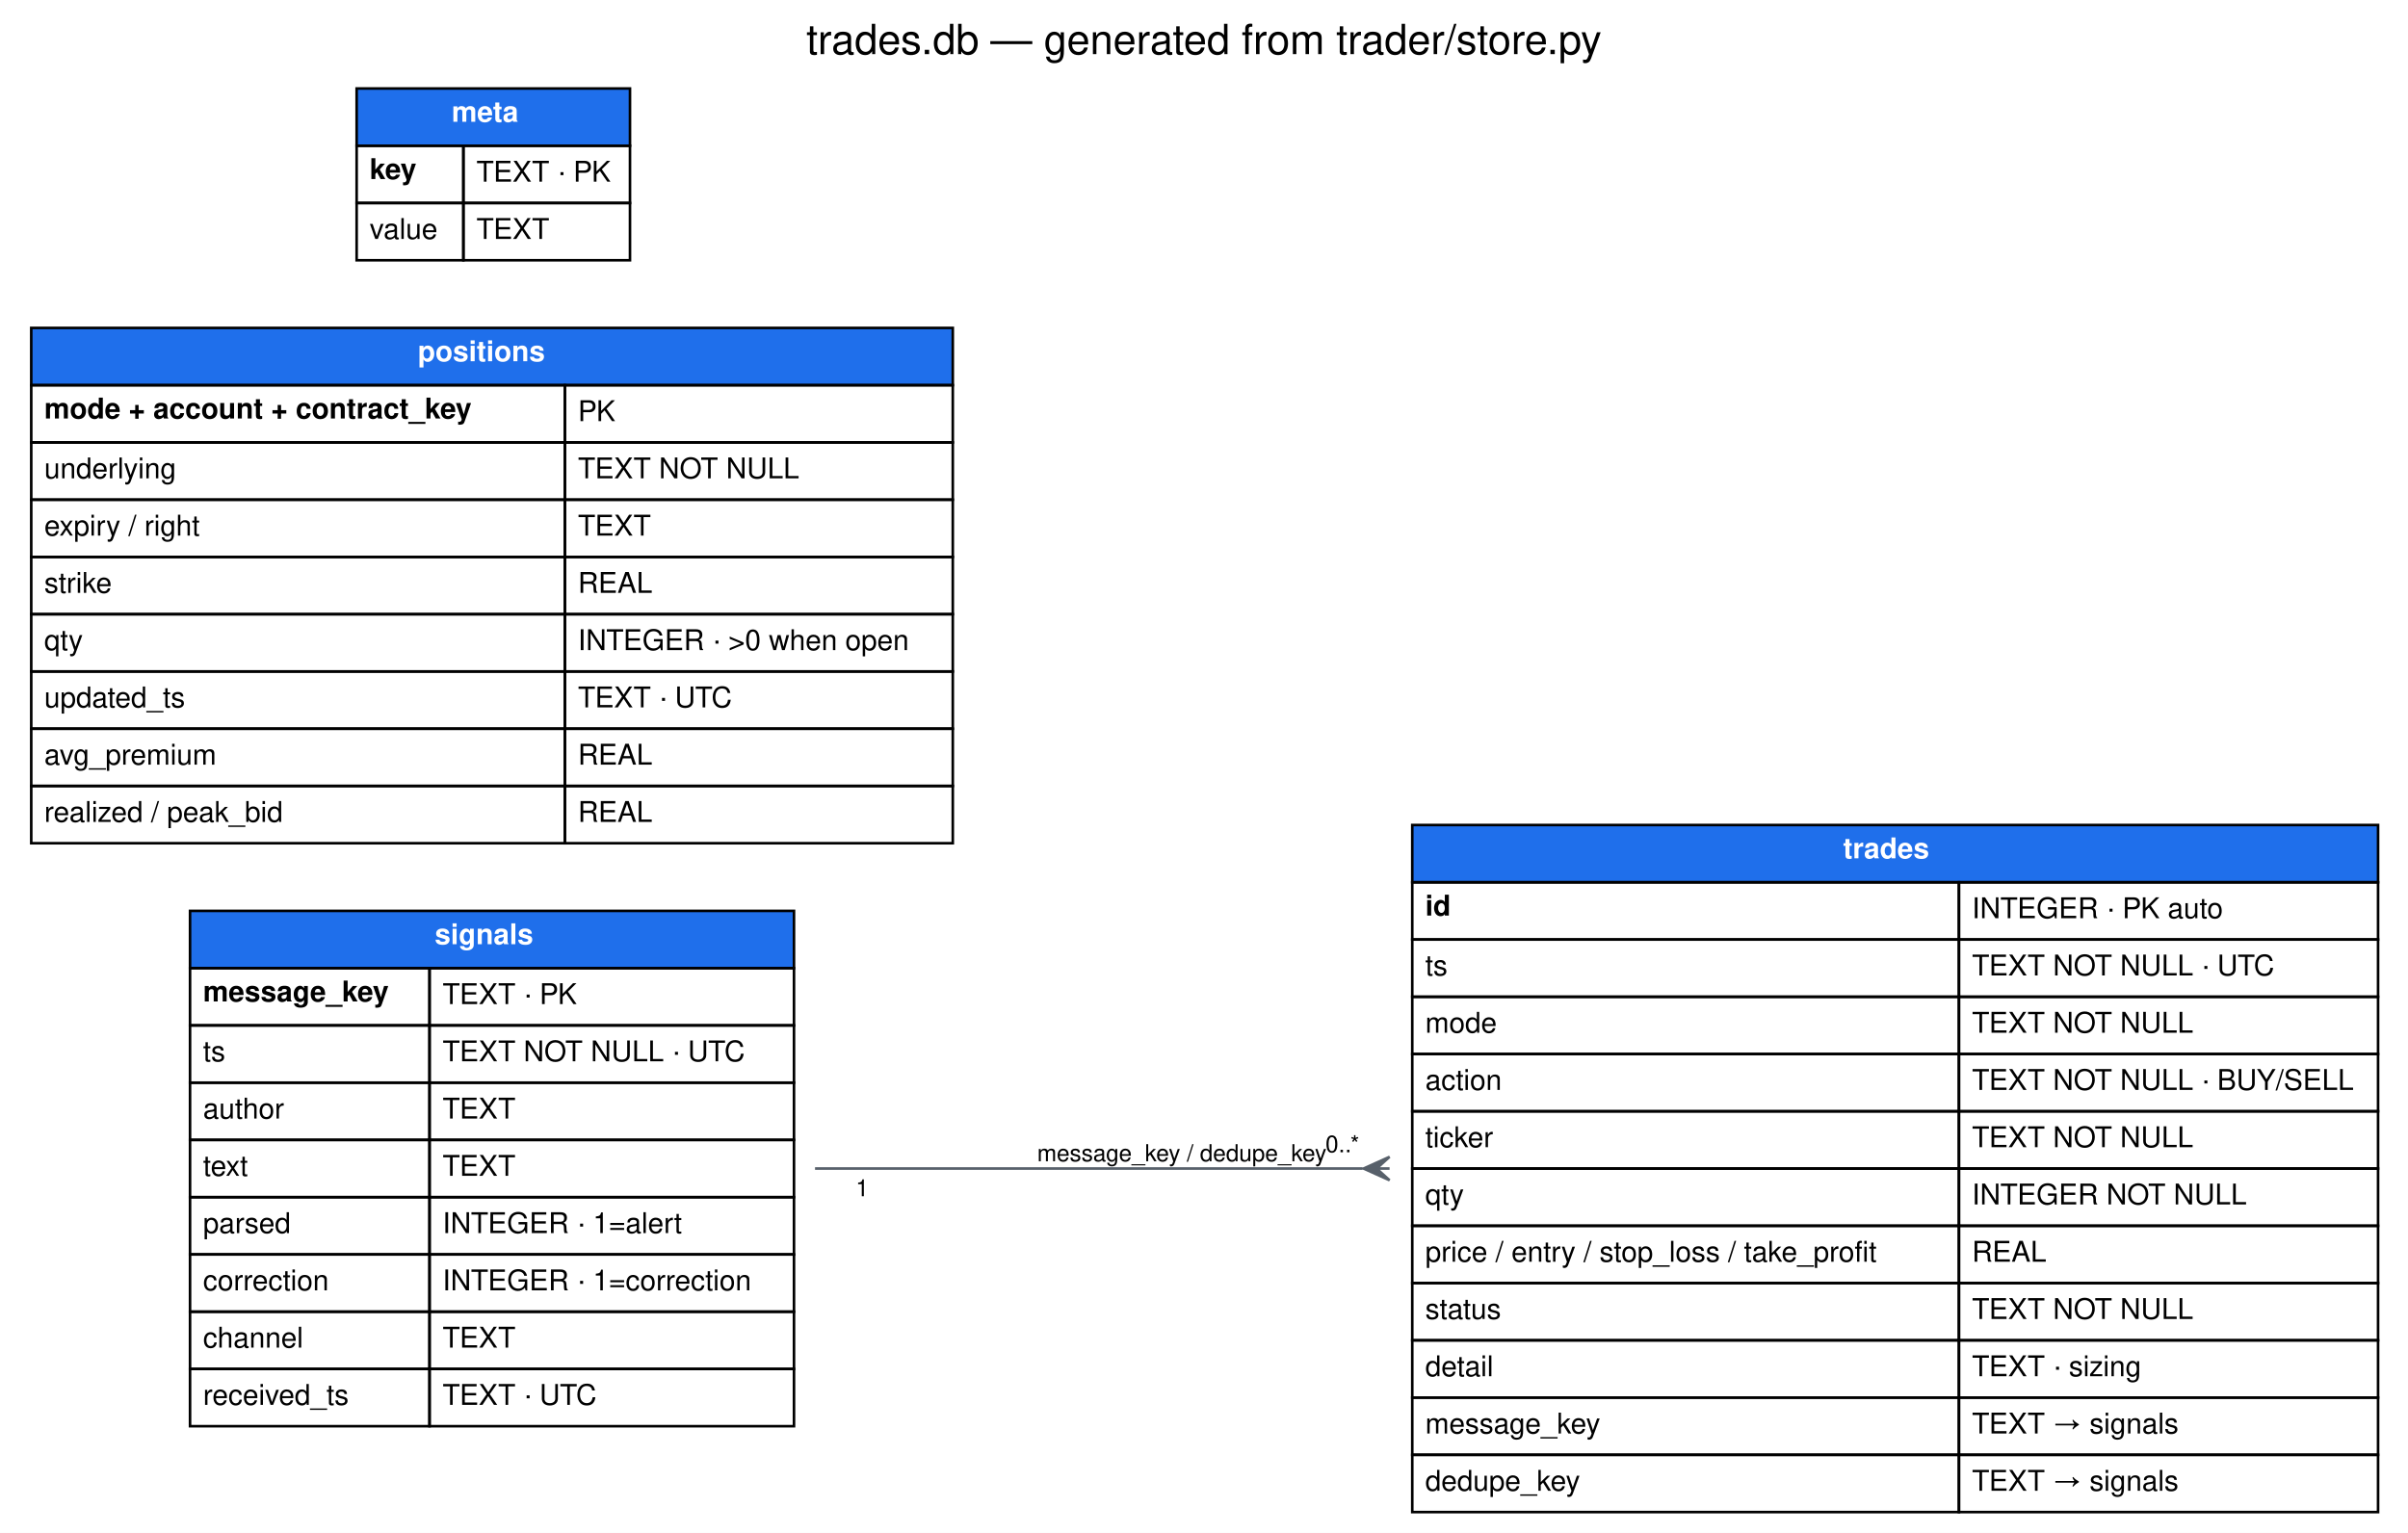
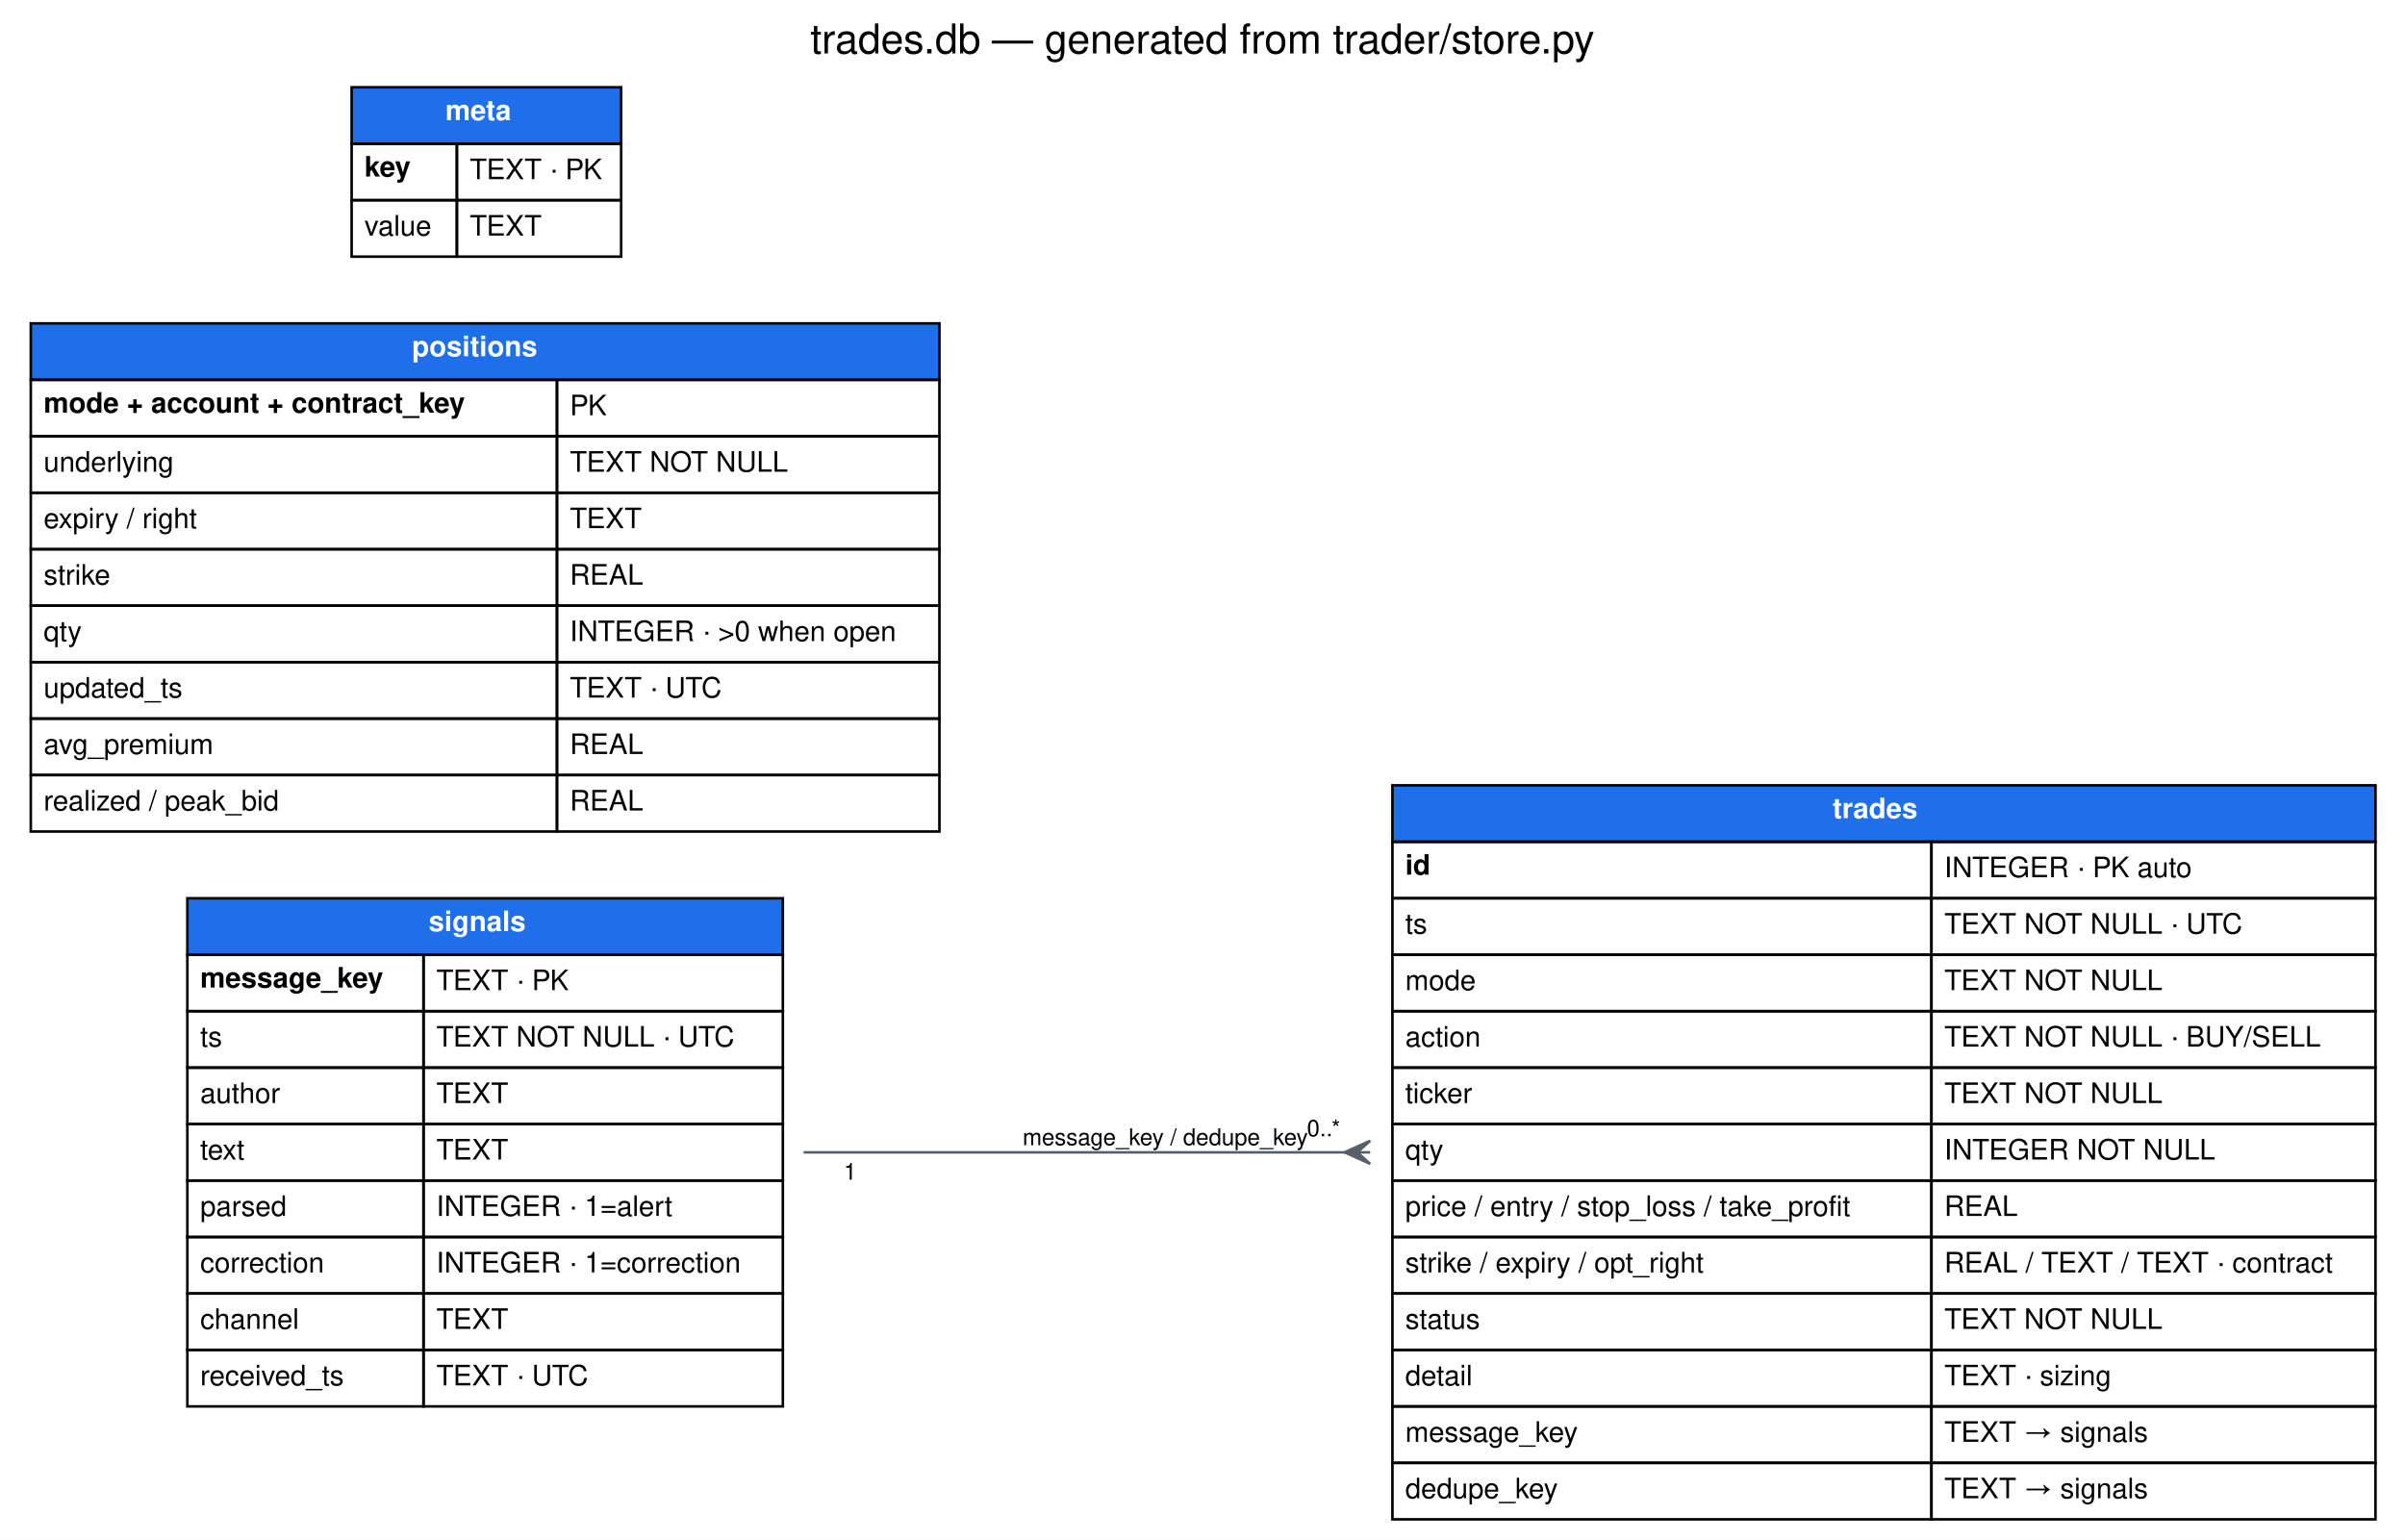
- <svg xmlns="http://www.w3.org/2000/svg" width="925pt" height="589pt" viewBox="0.00 0.00 925.00 589.00">
-   <g id="graph0" class="graph" transform="scale(1 1) rotate(0) translate(4 585)">
-     <polygon fill="white" stroke="transparent" points="-4,4 -4,-585 921,-585 921,4 -4,4" />
-     <text text-anchor="middle" x="458.5" y="-564.2" font-family="Helvetica,sans-Serif" font-size="16.00">trades.db — generated from trader/store.py</text>
+ <svg xmlns="http://www.w3.org/2000/svg" width="937pt" height="600pt" viewBox="0.00 0.00 937.00 600.00">
+   <g id="graph0" class="graph" transform="scale(1 1) rotate(0) translate(4 596)">
+     <polygon fill="white" stroke="transparent" points="-4,4 -4,-596 933,-596 933,4 -4,4" />
+     <text text-anchor="middle" x="464.5" y="-575.2" font-family="Helvetica,sans-Serif" font-size="16.00">trades.db — generated from trader/store.py</text>
    <g id="node1" class="node">
-       <polygon fill="white" stroke="transparent" points="69,-37 69,-235 301,-235 301,-37 69,-37" />
-       <polygon fill="#1f6feb" stroke="transparent" points="69,-213 69,-235 301,-235 301,-213 69,-213" />
-       <polygon fill="none" stroke="black" points="69,-213 69,-235 301,-235 301,-213 69,-213" />
-       <text text-anchor="start" x="163" y="-222.2" font-family="Helvetica,sans-Serif" font-weight="bold" font-size="11.00" fill="white">signals</text>
-       <polygon fill="none" stroke="black" points="69,-191 69,-213 161,-213 161,-191 69,-191" />
-       <text text-anchor="start" x="74" y="-200.2" font-family="Helvetica,sans-Serif" font-weight="bold" font-size="11.00">message_key</text>
-       <polygon fill="none" stroke="black" points="161,-191 161,-213 301,-213 301,-191 161,-191" />
-       <text text-anchor="start" x="166" y="-199.2" font-family="Helvetica,sans-Serif" font-size="11.00">TEXT · PK</text>
-       <polygon fill="none" stroke="black" points="69,-169 69,-191 161,-191 161,-169 69,-169" />
-       <text text-anchor="start" x="74" y="-177.2" font-family="Helvetica,sans-Serif" font-size="11.00">ts</text>
-       <polygon fill="none" stroke="black" points="161,-169 161,-191 301,-191 301,-169 161,-169" />
-       <text text-anchor="start" x="166" y="-177.2" font-family="Helvetica,sans-Serif" font-size="11.00">TEXT NOT NULL · UTC</text>
-       <polygon fill="none" stroke="black" points="69,-147 69,-169 161,-169 161,-147 69,-147" />
-       <text text-anchor="start" x="74" y="-155.2" font-family="Helvetica,sans-Serif" font-size="11.00">author</text>
-       <polygon fill="none" stroke="black" points="161,-147 161,-169 301,-169 301,-147 161,-147" />
-       <text text-anchor="start" x="166" y="-155.2" font-family="Helvetica,sans-Serif" font-size="11.00">TEXT</text>
-       <polygon fill="none" stroke="black" points="69,-125 69,-147 161,-147 161,-125 69,-125" />
-       <text text-anchor="start" x="74" y="-133.2" font-family="Helvetica,sans-Serif" font-size="11.00">text</text>
-       <polygon fill="none" stroke="black" points="161,-125 161,-147 301,-147 301,-125 161,-125" />
-       <text text-anchor="start" x="166" y="-133.2" font-family="Helvetica,sans-Serif" font-size="11.00">TEXT</text>
-       <polygon fill="none" stroke="black" points="69,-103 69,-125 161,-125 161,-103 69,-103" />
-       <text text-anchor="start" x="74" y="-111.2" font-family="Helvetica,sans-Serif" font-size="11.00">parsed</text>
-       <polygon fill="none" stroke="black" points="161,-103 161,-125 301,-125 301,-103 161,-103" />
-       <text text-anchor="start" x="166" y="-111.2" font-family="Helvetica,sans-Serif" font-size="11.00">INTEGER · 1=alert</text>
-       <polygon fill="none" stroke="black" points="69,-81 69,-103 161,-103 161,-81 69,-81" />
-       <text text-anchor="start" x="74" y="-89.2" font-family="Helvetica,sans-Serif" font-size="11.00">correction</text>
-       <polygon fill="none" stroke="black" points="161,-81 161,-103 301,-103 301,-81 161,-81" />
-       <text text-anchor="start" x="166" y="-89.2" font-family="Helvetica,sans-Serif" font-size="11.00">INTEGER · 1=correction</text>
-       <polygon fill="none" stroke="black" points="69,-59 69,-81 161,-81 161,-59 69,-59" />
-       <text text-anchor="start" x="74" y="-67.2" font-family="Helvetica,sans-Serif" font-size="11.00">channel</text>
-       <polygon fill="none" stroke="black" points="161,-59 161,-81 301,-81 301,-59 161,-59" />
-       <text text-anchor="start" x="166" y="-67.2" font-family="Helvetica,sans-Serif" font-size="11.00">TEXT</text>
-       <polygon fill="none" stroke="black" points="69,-37 69,-59 161,-59 161,-37 69,-37" />
-       <text text-anchor="start" x="74" y="-45.2" font-family="Helvetica,sans-Serif" font-size="11.00">received_ts</text>
-       <polygon fill="none" stroke="black" points="161,-37 161,-59 301,-59 301,-37 161,-37" />
-       <text text-anchor="start" x="166" y="-45.2" font-family="Helvetica,sans-Serif" font-size="11.00">TEXT · UTC</text>
+       <polygon fill="white" stroke="transparent" points="69,-48 69,-246 301,-246 301,-48 69,-48" />
+       <polygon fill="#1f6feb" stroke="transparent" points="69,-224 69,-246 301,-246 301,-224 69,-224" />
+       <polygon fill="none" stroke="black" points="69,-224 69,-246 301,-246 301,-224 69,-224" />
+       <text text-anchor="start" x="163" y="-233.2" font-family="Helvetica,sans-Serif" font-weight="bold" font-size="11.00" fill="white">signals</text>
+       <polygon fill="none" stroke="black" points="69,-202 69,-224 161,-224 161,-202 69,-202" />
+       <text text-anchor="start" x="74" y="-211.2" font-family="Helvetica,sans-Serif" font-weight="bold" font-size="11.00">message_key</text>
+       <polygon fill="none" stroke="black" points="161,-202 161,-224 301,-224 301,-202 161,-202" />
+       <text text-anchor="start" x="166" y="-210.2" font-family="Helvetica,sans-Serif" font-size="11.00">TEXT · PK</text>
+       <polygon fill="none" stroke="black" points="69,-180 69,-202 161,-202 161,-180 69,-180" />
+       <text text-anchor="start" x="74" y="-188.2" font-family="Helvetica,sans-Serif" font-size="11.00">ts</text>
+       <polygon fill="none" stroke="black" points="161,-180 161,-202 301,-202 301,-180 161,-180" />
+       <text text-anchor="start" x="166" y="-188.2" font-family="Helvetica,sans-Serif" font-size="11.00">TEXT NOT NULL · UTC</text>
+       <polygon fill="none" stroke="black" points="69,-158 69,-180 161,-180 161,-158 69,-158" />
+       <text text-anchor="start" x="74" y="-166.2" font-family="Helvetica,sans-Serif" font-size="11.00">author</text>
+       <polygon fill="none" stroke="black" points="161,-158 161,-180 301,-180 301,-158 161,-158" />
+       <text text-anchor="start" x="166" y="-166.2" font-family="Helvetica,sans-Serif" font-size="11.00">TEXT</text>
+       <polygon fill="none" stroke="black" points="69,-136 69,-158 161,-158 161,-136 69,-136" />
+       <text text-anchor="start" x="74" y="-144.2" font-family="Helvetica,sans-Serif" font-size="11.00">text</text>
+       <polygon fill="none" stroke="black" points="161,-136 161,-158 301,-158 301,-136 161,-136" />
+       <text text-anchor="start" x="166" y="-144.2" font-family="Helvetica,sans-Serif" font-size="11.00">TEXT</text>
+       <polygon fill="none" stroke="black" points="69,-114 69,-136 161,-136 161,-114 69,-114" />
+       <text text-anchor="start" x="74" y="-122.2" font-family="Helvetica,sans-Serif" font-size="11.00">parsed</text>
+       <polygon fill="none" stroke="black" points="161,-114 161,-136 301,-136 301,-114 161,-114" />
+       <text text-anchor="start" x="166" y="-122.2" font-family="Helvetica,sans-Serif" font-size="11.00">INTEGER · 1=alert</text>
+       <polygon fill="none" stroke="black" points="69,-92 69,-114 161,-114 161,-92 69,-92" />
+       <text text-anchor="start" x="74" y="-100.2" font-family="Helvetica,sans-Serif" font-size="11.00">correction</text>
+       <polygon fill="none" stroke="black" points="161,-92 161,-114 301,-114 301,-92 161,-92" />
+       <text text-anchor="start" x="166" y="-100.2" font-family="Helvetica,sans-Serif" font-size="11.00">INTEGER · 1=correction</text>
+       <polygon fill="none" stroke="black" points="69,-70 69,-92 161,-92 161,-70 69,-70" />
+       <text text-anchor="start" x="74" y="-78.2" font-family="Helvetica,sans-Serif" font-size="11.00">channel</text>
+       <polygon fill="none" stroke="black" points="161,-70 161,-92 301,-92 301,-70 161,-70" />
+       <text text-anchor="start" x="166" y="-78.2" font-family="Helvetica,sans-Serif" font-size="11.00">TEXT</text>
+       <polygon fill="none" stroke="black" points="69,-48 69,-70 161,-70 161,-48 69,-48" />
+       <text text-anchor="start" x="74" y="-56.2" font-family="Helvetica,sans-Serif" font-size="11.00">received_ts</text>
+       <polygon fill="none" stroke="black" points="161,-48 161,-70 301,-70 301,-48 161,-48" />
+       <text text-anchor="start" x="166" y="-56.2" font-family="Helvetica,sans-Serif" font-size="11.00">TEXT · UTC</text>
    </g>
    <g id="node2" class="node">
-       <polygon fill="white" stroke="transparent" points="538,-4 538,-268 909,-268 909,-4 538,-4" />
-       <polygon fill="#1f6feb" stroke="transparent" points="538.5,-246 538.5,-268 909.5,-268 909.5,-246 538.5,-246" />
-       <polygon fill="none" stroke="black" points="538.5,-246 538.5,-268 909.5,-268 909.5,-246 538.5,-246" />
-       <text text-anchor="start" x="704" y="-255.2" font-family="Helvetica,sans-Serif" font-weight="bold" font-size="11.00" fill="white">trades</text>
+       <polygon fill="white" stroke="transparent" points="538,-4 538,-290 921,-290 921,-4 538,-4" />
+       <polygon fill="#1f6feb" stroke="transparent" points="538.5,-268 538.5,-290 921.5,-290 921.5,-268 538.5,-268" />
+       <polygon fill="none" stroke="black" points="538.5,-268 538.5,-290 921.5,-290 921.5,-268 538.5,-268" />
+       <text text-anchor="start" x="710" y="-277.2" font-family="Helvetica,sans-Serif" font-weight="bold" font-size="11.00" fill="white">trades</text>
+       <polygon fill="none" stroke="black" points="538.5,-246 538.5,-268 748.5,-268 748.5,-246 538.5,-246" />
+       <text text-anchor="start" x="543.5" y="-255.2" font-family="Helvetica,sans-Serif" font-weight="bold" font-size="11.00">id</text>
+       <polygon fill="none" stroke="black" points="748.5,-246 748.5,-268 921.5,-268 921.5,-246 748.5,-246" />
+       <text text-anchor="start" x="753.5" y="-254.2" font-family="Helvetica,sans-Serif" font-size="11.00">INTEGER · PK auto</text>
      <polygon fill="none" stroke="black" points="538.5,-224 538.5,-246 748.5,-246 748.5,-224 538.5,-224" />
-       <text text-anchor="start" x="543.5" y="-233.2" font-family="Helvetica,sans-Serif" font-weight="bold" font-size="11.00">id</text>
-       <polygon fill="none" stroke="black" points="748.5,-224 748.5,-246 909.5,-246 909.5,-224 748.5,-224" />
-       <text text-anchor="start" x="753.5" y="-232.2" font-family="Helvetica,sans-Serif" font-size="11.00">INTEGER · PK auto</text>
+       <text text-anchor="start" x="543.5" y="-232.2" font-family="Helvetica,sans-Serif" font-size="11.00">ts</text>
+       <polygon fill="none" stroke="black" points="748.5,-224 748.5,-246 921.5,-246 921.5,-224 748.5,-224" />
+       <text text-anchor="start" x="753.5" y="-232.2" font-family="Helvetica,sans-Serif" font-size="11.00">TEXT NOT NULL · UTC</text>
      <polygon fill="none" stroke="black" points="538.5,-202 538.5,-224 748.5,-224 748.5,-202 538.5,-202" />
-       <text text-anchor="start" x="543.5" y="-210.2" font-family="Helvetica,sans-Serif" font-size="11.00">ts</text>
-       <polygon fill="none" stroke="black" points="748.5,-202 748.5,-224 909.5,-224 909.5,-202 748.5,-202" />
-       <text text-anchor="start" x="753.5" y="-210.2" font-family="Helvetica,sans-Serif" font-size="11.00">TEXT NOT NULL · UTC</text>
+       <text text-anchor="start" x="543.5" y="-210.2" font-family="Helvetica,sans-Serif" font-size="11.00">mode</text>
+       <polygon fill="none" stroke="black" points="748.5,-202 748.5,-224 921.5,-224 921.5,-202 748.5,-202" />
+       <text text-anchor="start" x="753.5" y="-210.2" font-family="Helvetica,sans-Serif" font-size="11.00">TEXT NOT NULL</text>
      <polygon fill="none" stroke="black" points="538.5,-180 538.5,-202 748.5,-202 748.5,-180 538.5,-180" />
-       <text text-anchor="start" x="543.5" y="-188.2" font-family="Helvetica,sans-Serif" font-size="11.00">mode</text>
-       <polygon fill="none" stroke="black" points="748.5,-180 748.5,-202 909.5,-202 909.5,-180 748.5,-180" />
-       <text text-anchor="start" x="753.5" y="-188.2" font-family="Helvetica,sans-Serif" font-size="11.00">TEXT NOT NULL</text>
+       <text text-anchor="start" x="543.5" y="-188.2" font-family="Helvetica,sans-Serif" font-size="11.00">action</text>
+       <polygon fill="none" stroke="black" points="748.5,-180 748.5,-202 921.5,-202 921.5,-180 748.5,-180" />
+       <text text-anchor="start" x="753.5" y="-188.2" font-family="Helvetica,sans-Serif" font-size="11.00">TEXT NOT NULL · BUY/SELL</text>
      <polygon fill="none" stroke="black" points="538.5,-158 538.5,-180 748.5,-180 748.5,-158 538.5,-158" />
-       <text text-anchor="start" x="543.5" y="-166.2" font-family="Helvetica,sans-Serif" font-size="11.00">action</text>
-       <polygon fill="none" stroke="black" points="748.5,-158 748.5,-180 909.5,-180 909.5,-158 748.5,-158" />
-       <text text-anchor="start" x="753.5" y="-166.2" font-family="Helvetica,sans-Serif" font-size="11.00">TEXT NOT NULL · BUY/SELL</text>
+       <text text-anchor="start" x="543.5" y="-166.2" font-family="Helvetica,sans-Serif" font-size="11.00">ticker</text>
+       <polygon fill="none" stroke="black" points="748.5,-158 748.5,-180 921.5,-180 921.5,-158 748.5,-158" />
+       <text text-anchor="start" x="753.5" y="-166.2" font-family="Helvetica,sans-Serif" font-size="11.00">TEXT NOT NULL</text>
      <polygon fill="none" stroke="black" points="538.5,-136 538.5,-158 748.5,-158 748.5,-136 538.5,-136" />
-       <text text-anchor="start" x="543.5" y="-144.2" font-family="Helvetica,sans-Serif" font-size="11.00">ticker</text>
-       <polygon fill="none" stroke="black" points="748.5,-136 748.5,-158 909.5,-158 909.5,-136 748.5,-136" />
-       <text text-anchor="start" x="753.5" y="-144.2" font-family="Helvetica,sans-Serif" font-size="11.00">TEXT NOT NULL</text>
+       <text text-anchor="start" x="543.5" y="-144.2" font-family="Helvetica,sans-Serif" font-size="11.00">qty</text>
+       <polygon fill="none" stroke="black" points="748.5,-136 748.5,-158 921.5,-158 921.5,-136 748.5,-136" />
+       <text text-anchor="start" x="753.5" y="-144.2" font-family="Helvetica,sans-Serif" font-size="11.00">INTEGER NOT NULL</text>
      <polygon fill="none" stroke="black" points="538.5,-114 538.5,-136 748.5,-136 748.5,-114 538.5,-114" />
-       <text text-anchor="start" x="543.5" y="-122.2" font-family="Helvetica,sans-Serif" font-size="11.00">qty</text>
-       <polygon fill="none" stroke="black" points="748.5,-114 748.5,-136 909.5,-136 909.5,-114 748.5,-114" />
-       <text text-anchor="start" x="753.5" y="-122.2" font-family="Helvetica,sans-Serif" font-size="11.00">INTEGER NOT NULL</text>
+       <text text-anchor="start" x="543.5" y="-122.2" font-family="Helvetica,sans-Serif" font-size="11.00">price / entry / stop_loss / take_profit</text>
+       <polygon fill="none" stroke="black" points="748.5,-114 748.5,-136 921.5,-136 921.5,-114 748.5,-114" />
+       <text text-anchor="start" x="753.5" y="-122.2" font-family="Helvetica,sans-Serif" font-size="11.00">REAL</text>
      <polygon fill="none" stroke="black" points="538.5,-92 538.5,-114 748.5,-114 748.5,-92 538.5,-92" />
-       <text text-anchor="start" x="543.5" y="-100.2" font-family="Helvetica,sans-Serif" font-size="11.00">price / entry / stop_loss / take_profit</text>
-       <polygon fill="none" stroke="black" points="748.5,-92 748.5,-114 909.5,-114 909.5,-92 748.5,-92" />
-       <text text-anchor="start" x="753.5" y="-100.2" font-family="Helvetica,sans-Serif" font-size="11.00">REAL</text>
+       <text text-anchor="start" x="543.5" y="-100.2" font-family="Helvetica,sans-Serif" font-size="11.00">strike / expiry / opt_right</text>
+       <polygon fill="none" stroke="black" points="748.5,-92 748.5,-114 921.5,-114 921.5,-92 748.5,-92" />
+       <text text-anchor="start" x="753.5" y="-100.2" font-family="Helvetica,sans-Serif" font-size="11.00">REAL / TEXT / TEXT · contract</text>
      <polygon fill="none" stroke="black" points="538.5,-70 538.5,-92 748.5,-92 748.5,-70 538.5,-70" />
      <text text-anchor="start" x="543.5" y="-78.2" font-family="Helvetica,sans-Serif" font-size="11.00">status</text>
-       <polygon fill="none" stroke="black" points="748.5,-70 748.5,-92 909.5,-92 909.5,-70 748.5,-70" />
+       <polygon fill="none" stroke="black" points="748.5,-70 748.5,-92 921.5,-92 921.5,-70 748.5,-70" />
      <text text-anchor="start" x="753.5" y="-78.2" font-family="Helvetica,sans-Serif" font-size="11.00">TEXT NOT NULL</text>
      <polygon fill="none" stroke="black" points="538.5,-48 538.5,-70 748.5,-70 748.5,-48 538.5,-48" />
      <text text-anchor="start" x="543.5" y="-56.2" font-family="Helvetica,sans-Serif" font-size="11.00">detail</text>
-       <polygon fill="none" stroke="black" points="748.5,-48 748.5,-70 909.5,-70 909.5,-48 748.5,-48" />
+       <polygon fill="none" stroke="black" points="748.5,-48 748.5,-70 921.5,-70 921.5,-48 748.5,-48" />
      <text text-anchor="start" x="753.5" y="-56.2" font-family="Helvetica,sans-Serif" font-size="11.00">TEXT · sizing</text>
      <polygon fill="none" stroke="black" points="538.5,-26 538.5,-48 748.5,-48 748.5,-26 538.5,-26" />
      <text text-anchor="start" x="543.5" y="-34.2" font-family="Helvetica,sans-Serif" font-size="11.00">message_key</text>
-       <polygon fill="none" stroke="black" points="748.5,-26 748.5,-48 909.5,-48 909.5,-26 748.5,-26" />
+       <polygon fill="none" stroke="black" points="748.5,-26 748.5,-48 921.5,-48 921.5,-26 748.5,-26" />
      <text text-anchor="start" x="753.5" y="-34.2" font-family="Helvetica,sans-Serif" font-size="11.00">TEXT → signals</text>
      <polygon fill="none" stroke="black" points="538.5,-4 538.5,-26 748.5,-26 748.5,-4 538.5,-4" />
      <text text-anchor="start" x="543.5" y="-12.2" font-family="Helvetica,sans-Serif" font-size="11.00">dedupe_key</text>
-       <polygon fill="none" stroke="black" points="748.5,-4 748.5,-26 909.5,-26 909.5,-4 748.5,-4" />
+       <polygon fill="none" stroke="black" points="748.5,-4 748.5,-26 921.5,-26 921.5,-4 748.5,-4" />
      <text text-anchor="start" x="753.5" y="-12.2" font-family="Helvetica,sans-Serif" font-size="11.00">TEXT → signals</text>
    </g>
    <g id="edge1" class="edge">
-       <path fill="none" stroke="#57606a" d="M309.08,-136C371.37,-136 448.61,-136 519.4,-136" />
-       <polygon fill="#57606a" stroke="#57606a" points="519.79,-136 529.79,-140.5 524.79,-136 529.79,-136 529.79,-136 529.79,-136 524.79,-136 529.79,-131.5 519.79,-136 519.79,-136" />
-       <text text-anchor="middle" x="450" y="-138.8" font-family="Helvetica,sans-Serif" font-size="9.00">message_key / dedupe_key</text>
-       <text text-anchor="middle" x="511.67" y="-142.25" font-family="Helvetica,sans-Serif" font-size="9.00">0..*</text>
-       <text text-anchor="middle" x="327.21" y="-125.35" font-family="Helvetica,sans-Serif" font-size="9.00">1</text>
+       <path fill="none" stroke="#57606a" d="M309.1,-147C371.35,-147 448.62,-147 519.81,-147" />
+       <polygon fill="#57606a" stroke="#57606a" points="519.82,-147 529.82,-151.5 524.82,-147 529.82,-147 529.82,-147 529.82,-147 524.82,-147 529.82,-142.5 519.82,-147 519.82,-147" />
+       <text text-anchor="middle" x="450" y="-149.8" font-family="Helvetica,sans-Serif" font-size="9.00">message_key / dedupe_key</text>
+       <text text-anchor="middle" x="511.69" y="-153.25" font-family="Helvetica,sans-Serif" font-size="9.00">0..*</text>
+       <text text-anchor="middle" x="327.23" y="-136.35" font-family="Helvetica,sans-Serif" font-size="9.00">1</text>
    </g>
    <g id="node3" class="node">
-       <polygon fill="white" stroke="transparent" points="8,-261 8,-459 362,-459 362,-261 8,-261" />
-       <polygon fill="#1f6feb" stroke="transparent" points="8,-437 8,-459 362,-459 362,-437 8,-437" />
-       <polygon fill="none" stroke="black" points="8,-437 8,-459 362,-459 362,-437 8,-437" />
-       <text text-anchor="start" x="156.5" y="-446.2" font-family="Helvetica,sans-Serif" font-weight="bold" font-size="11.00" fill="white">positions</text>
-       <polygon fill="none" stroke="black" points="8,-415 8,-437 213,-437 213,-415 8,-415" />
-       <text text-anchor="start" x="13" y="-424.2" font-family="Helvetica,sans-Serif" font-weight="bold" font-size="11.00">mode + account + contract_key</text>
-       <polygon fill="none" stroke="black" points="213,-415 213,-437 362,-437 362,-415 213,-415" />
-       <text text-anchor="start" x="218" y="-423.2" font-family="Helvetica,sans-Serif" font-size="11.00">PK</text>
-       <polygon fill="none" stroke="black" points="8,-393 8,-415 213,-415 213,-393 8,-393" />
-       <text text-anchor="start" x="13" y="-401.2" font-family="Helvetica,sans-Serif" font-size="11.00">underlying</text>
-       <polygon fill="none" stroke="black" points="213,-393 213,-415 362,-415 362,-393 213,-393" />
-       <text text-anchor="start" x="218" y="-401.2" font-family="Helvetica,sans-Serif" font-size="11.00">TEXT NOT NULL</text>
-       <polygon fill="none" stroke="black" points="8,-371 8,-393 213,-393 213,-371 8,-371" />
-       <text text-anchor="start" x="13" y="-379.2" font-family="Helvetica,sans-Serif" font-size="11.00">expiry / right</text>
-       <polygon fill="none" stroke="black" points="213,-371 213,-393 362,-393 362,-371 213,-371" />
-       <text text-anchor="start" x="218" y="-379.2" font-family="Helvetica,sans-Serif" font-size="11.00">TEXT</text>
-       <polygon fill="none" stroke="black" points="8,-349 8,-371 213,-371 213,-349 8,-349" />
-       <text text-anchor="start" x="13" y="-357.2" font-family="Helvetica,sans-Serif" font-size="11.00">strike</text>
-       <polygon fill="none" stroke="black" points="213,-349 213,-371 362,-371 362,-349 213,-349" />
-       <text text-anchor="start" x="218" y="-357.2" font-family="Helvetica,sans-Serif" font-size="11.00">REAL</text>
-       <polygon fill="none" stroke="black" points="8,-327 8,-349 213,-349 213,-327 8,-327" />
-       <text text-anchor="start" x="13" y="-335.2" font-family="Helvetica,sans-Serif" font-size="11.00">qty</text>
-       <polygon fill="none" stroke="black" points="213,-327 213,-349 362,-349 362,-327 213,-327" />
-       <text text-anchor="start" x="218" y="-335.2" font-family="Helvetica,sans-Serif" font-size="11.00">INTEGER · &gt;0 when open</text>
-       <polygon fill="none" stroke="black" points="8,-305 8,-327 213,-327 213,-305 8,-305" />
-       <text text-anchor="start" x="13" y="-313.2" font-family="Helvetica,sans-Serif" font-size="11.00">updated_ts</text>
-       <polygon fill="none" stroke="black" points="213,-305 213,-327 362,-327 362,-305 213,-305" />
-       <text text-anchor="start" x="218" y="-313.2" font-family="Helvetica,sans-Serif" font-size="11.00">TEXT · UTC</text>
-       <polygon fill="none" stroke="black" points="8,-283 8,-305 213,-305 213,-283 8,-283" />
-       <text text-anchor="start" x="13" y="-291.2" font-family="Helvetica,sans-Serif" font-size="11.00">avg_premium</text>
-       <polygon fill="none" stroke="black" points="213,-283 213,-305 362,-305 362,-283 213,-283" />
-       <text text-anchor="start" x="218" y="-291.2" font-family="Helvetica,sans-Serif" font-size="11.00">REAL</text>
-       <polygon fill="none" stroke="black" points="8,-261 8,-283 213,-283 213,-261 8,-261" />
-       <text text-anchor="start" x="13" y="-269.2" font-family="Helvetica,sans-Serif" font-size="11.00">realized / peak_bid</text>
-       <polygon fill="none" stroke="black" points="213,-261 213,-283 362,-283 362,-261 213,-261" />
-       <text text-anchor="start" x="218" y="-269.2" font-family="Helvetica,sans-Serif" font-size="11.00">REAL</text>
+       <polygon fill="white" stroke="transparent" points="8,-272 8,-470 362,-470 362,-272 8,-272" />
+       <polygon fill="#1f6feb" stroke="transparent" points="8,-448 8,-470 362,-470 362,-448 8,-448" />
+       <polygon fill="none" stroke="black" points="8,-448 8,-470 362,-470 362,-448 8,-448" />
+       <text text-anchor="start" x="156.5" y="-457.2" font-family="Helvetica,sans-Serif" font-weight="bold" font-size="11.00" fill="white">positions</text>
+       <polygon fill="none" stroke="black" points="8,-426 8,-448 213,-448 213,-426 8,-426" />
+       <text text-anchor="start" x="13" y="-435.2" font-family="Helvetica,sans-Serif" font-weight="bold" font-size="11.00">mode + account + contract_key</text>
+       <polygon fill="none" stroke="black" points="213,-426 213,-448 362,-448 362,-426 213,-426" />
+       <text text-anchor="start" x="218" y="-434.2" font-family="Helvetica,sans-Serif" font-size="11.00">PK</text>
+       <polygon fill="none" stroke="black" points="8,-404 8,-426 213,-426 213,-404 8,-404" />
+       <text text-anchor="start" x="13" y="-412.2" font-family="Helvetica,sans-Serif" font-size="11.00">underlying</text>
+       <polygon fill="none" stroke="black" points="213,-404 213,-426 362,-426 362,-404 213,-404" />
+       <text text-anchor="start" x="218" y="-412.2" font-family="Helvetica,sans-Serif" font-size="11.00">TEXT NOT NULL</text>
+       <polygon fill="none" stroke="black" points="8,-382 8,-404 213,-404 213,-382 8,-382" />
+       <text text-anchor="start" x="13" y="-390.2" font-family="Helvetica,sans-Serif" font-size="11.00">expiry / right</text>
+       <polygon fill="none" stroke="black" points="213,-382 213,-404 362,-404 362,-382 213,-382" />
+       <text text-anchor="start" x="218" y="-390.2" font-family="Helvetica,sans-Serif" font-size="11.00">TEXT</text>
+       <polygon fill="none" stroke="black" points="8,-360 8,-382 213,-382 213,-360 8,-360" />
+       <text text-anchor="start" x="13" y="-368.2" font-family="Helvetica,sans-Serif" font-size="11.00">strike</text>
+       <polygon fill="none" stroke="black" points="213,-360 213,-382 362,-382 362,-360 213,-360" />
+       <text text-anchor="start" x="218" y="-368.2" font-family="Helvetica,sans-Serif" font-size="11.00">REAL</text>
+       <polygon fill="none" stroke="black" points="8,-338 8,-360 213,-360 213,-338 8,-338" />
+       <text text-anchor="start" x="13" y="-346.2" font-family="Helvetica,sans-Serif" font-size="11.00">qty</text>
+       <polygon fill="none" stroke="black" points="213,-338 213,-360 362,-360 362,-338 213,-338" />
+       <text text-anchor="start" x="218" y="-346.2" font-family="Helvetica,sans-Serif" font-size="11.00">INTEGER · &gt;0 when open</text>
+       <polygon fill="none" stroke="black" points="8,-316 8,-338 213,-338 213,-316 8,-316" />
+       <text text-anchor="start" x="13" y="-324.2" font-family="Helvetica,sans-Serif" font-size="11.00">updated_ts</text>
+       <polygon fill="none" stroke="black" points="213,-316 213,-338 362,-338 362,-316 213,-316" />
+       <text text-anchor="start" x="218" y="-324.2" font-family="Helvetica,sans-Serif" font-size="11.00">TEXT · UTC</text>
+       <polygon fill="none" stroke="black" points="8,-294 8,-316 213,-316 213,-294 8,-294" />
+       <text text-anchor="start" x="13" y="-302.2" font-family="Helvetica,sans-Serif" font-size="11.00">avg_premium</text>
+       <polygon fill="none" stroke="black" points="213,-294 213,-316 362,-316 362,-294 213,-294" />
+       <text text-anchor="start" x="218" y="-302.2" font-family="Helvetica,sans-Serif" font-size="11.00">REAL</text>
+       <polygon fill="none" stroke="black" points="8,-272 8,-294 213,-294 213,-272 8,-272" />
+       <text text-anchor="start" x="13" y="-280.2" font-family="Helvetica,sans-Serif" font-size="11.00">realized / peak_bid</text>
+       <polygon fill="none" stroke="black" points="213,-272 213,-294 362,-294 362,-272 213,-272" />
+       <text text-anchor="start" x="218" y="-280.2" font-family="Helvetica,sans-Serif" font-size="11.00">REAL</text>
    </g>
    <g id="node4" class="node">
-       <polygon fill="white" stroke="transparent" points="132.5,-485 132.5,-551 237.5,-551 237.5,-485 132.5,-485" />
-       <polygon fill="#1f6feb" stroke="transparent" points="133,-529 133,-551 238,-551 238,-529 133,-529" />
-       <polygon fill="none" stroke="black" points="133,-529 133,-551 238,-551 238,-529 133,-529" />
-       <text text-anchor="start" x="169.5" y="-538.2" font-family="Helvetica,sans-Serif" font-weight="bold" font-size="11.00" fill="white">meta</text>
-       <polygon fill="none" stroke="black" points="133,-507 133,-529 174,-529 174,-507 133,-507" />
-       <text text-anchor="start" x="138" y="-516.2" font-family="Helvetica,sans-Serif" font-weight="bold" font-size="11.00">key</text>
-       <polygon fill="none" stroke="black" points="174,-507 174,-529 238,-529 238,-507 174,-507" />
-       <text text-anchor="start" x="179" y="-515.2" font-family="Helvetica,sans-Serif" font-size="11.00">TEXT · PK</text>
-       <polygon fill="none" stroke="black" points="133,-485 133,-507 174,-507 174,-485 133,-485" />
-       <text text-anchor="start" x="138" y="-493.2" font-family="Helvetica,sans-Serif" font-size="11.00">value</text>
-       <polygon fill="none" stroke="black" points="174,-485 174,-507 238,-507 238,-485 174,-485" />
-       <text text-anchor="start" x="179" y="-493.2" font-family="Helvetica,sans-Serif" font-size="11.00">TEXT</text>
+       <polygon fill="white" stroke="transparent" points="132.5,-496 132.5,-562 237.5,-562 237.5,-496 132.5,-496" />
+       <polygon fill="#1f6feb" stroke="transparent" points="133,-540 133,-562 238,-562 238,-540 133,-540" />
+       <polygon fill="none" stroke="black" points="133,-540 133,-562 238,-562 238,-540 133,-540" />
+       <text text-anchor="start" x="169.5" y="-549.2" font-family="Helvetica,sans-Serif" font-weight="bold" font-size="11.00" fill="white">meta</text>
+       <polygon fill="none" stroke="black" points="133,-518 133,-540 174,-540 174,-518 133,-518" />
+       <text text-anchor="start" x="138" y="-527.2" font-family="Helvetica,sans-Serif" font-weight="bold" font-size="11.00">key</text>
+       <polygon fill="none" stroke="black" points="174,-518 174,-540 238,-540 238,-518 174,-518" />
+       <text text-anchor="start" x="179" y="-526.2" font-family="Helvetica,sans-Serif" font-size="11.00">TEXT · PK</text>
+       <polygon fill="none" stroke="black" points="133,-496 133,-518 174,-518 174,-496 133,-496" />
+       <text text-anchor="start" x="138" y="-504.2" font-family="Helvetica,sans-Serif" font-size="11.00">value</text>
+       <polygon fill="none" stroke="black" points="174,-496 174,-518 238,-518 238,-496 174,-496" />
+       <text text-anchor="start" x="179" y="-504.2" font-family="Helvetica,sans-Serif" font-size="11.00">TEXT</text>
    </g>
  </g>
</svg>
